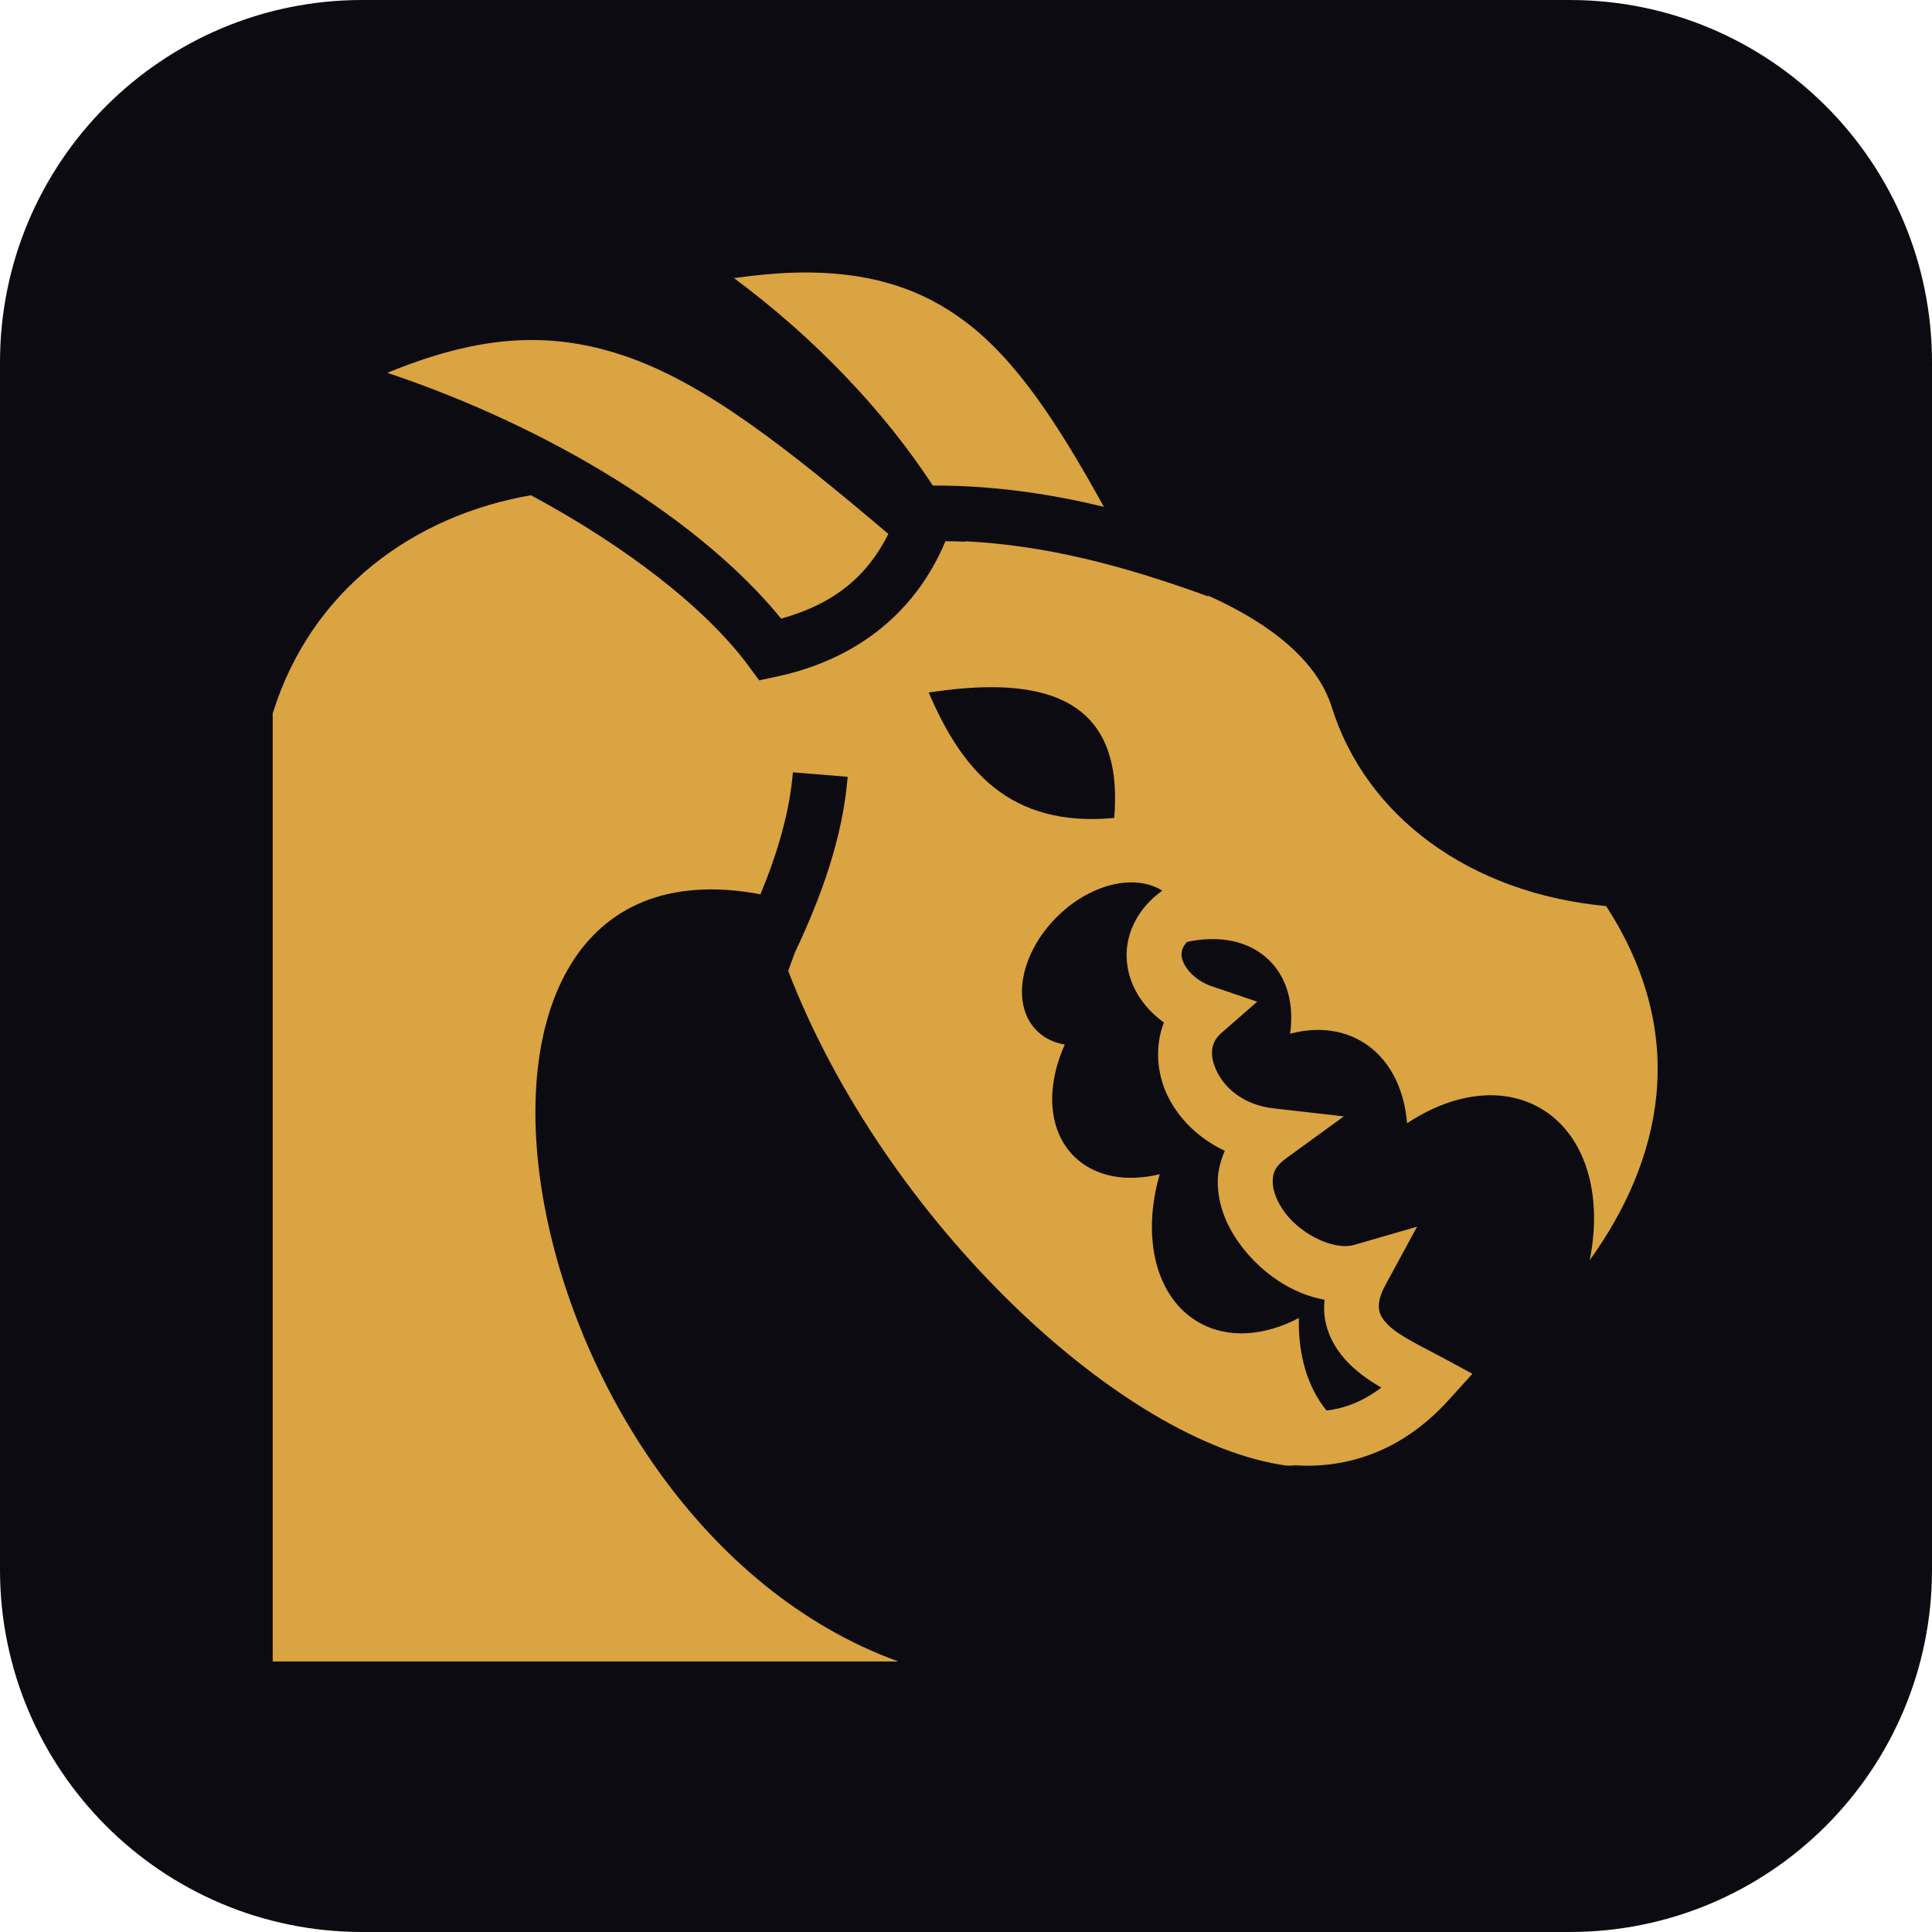
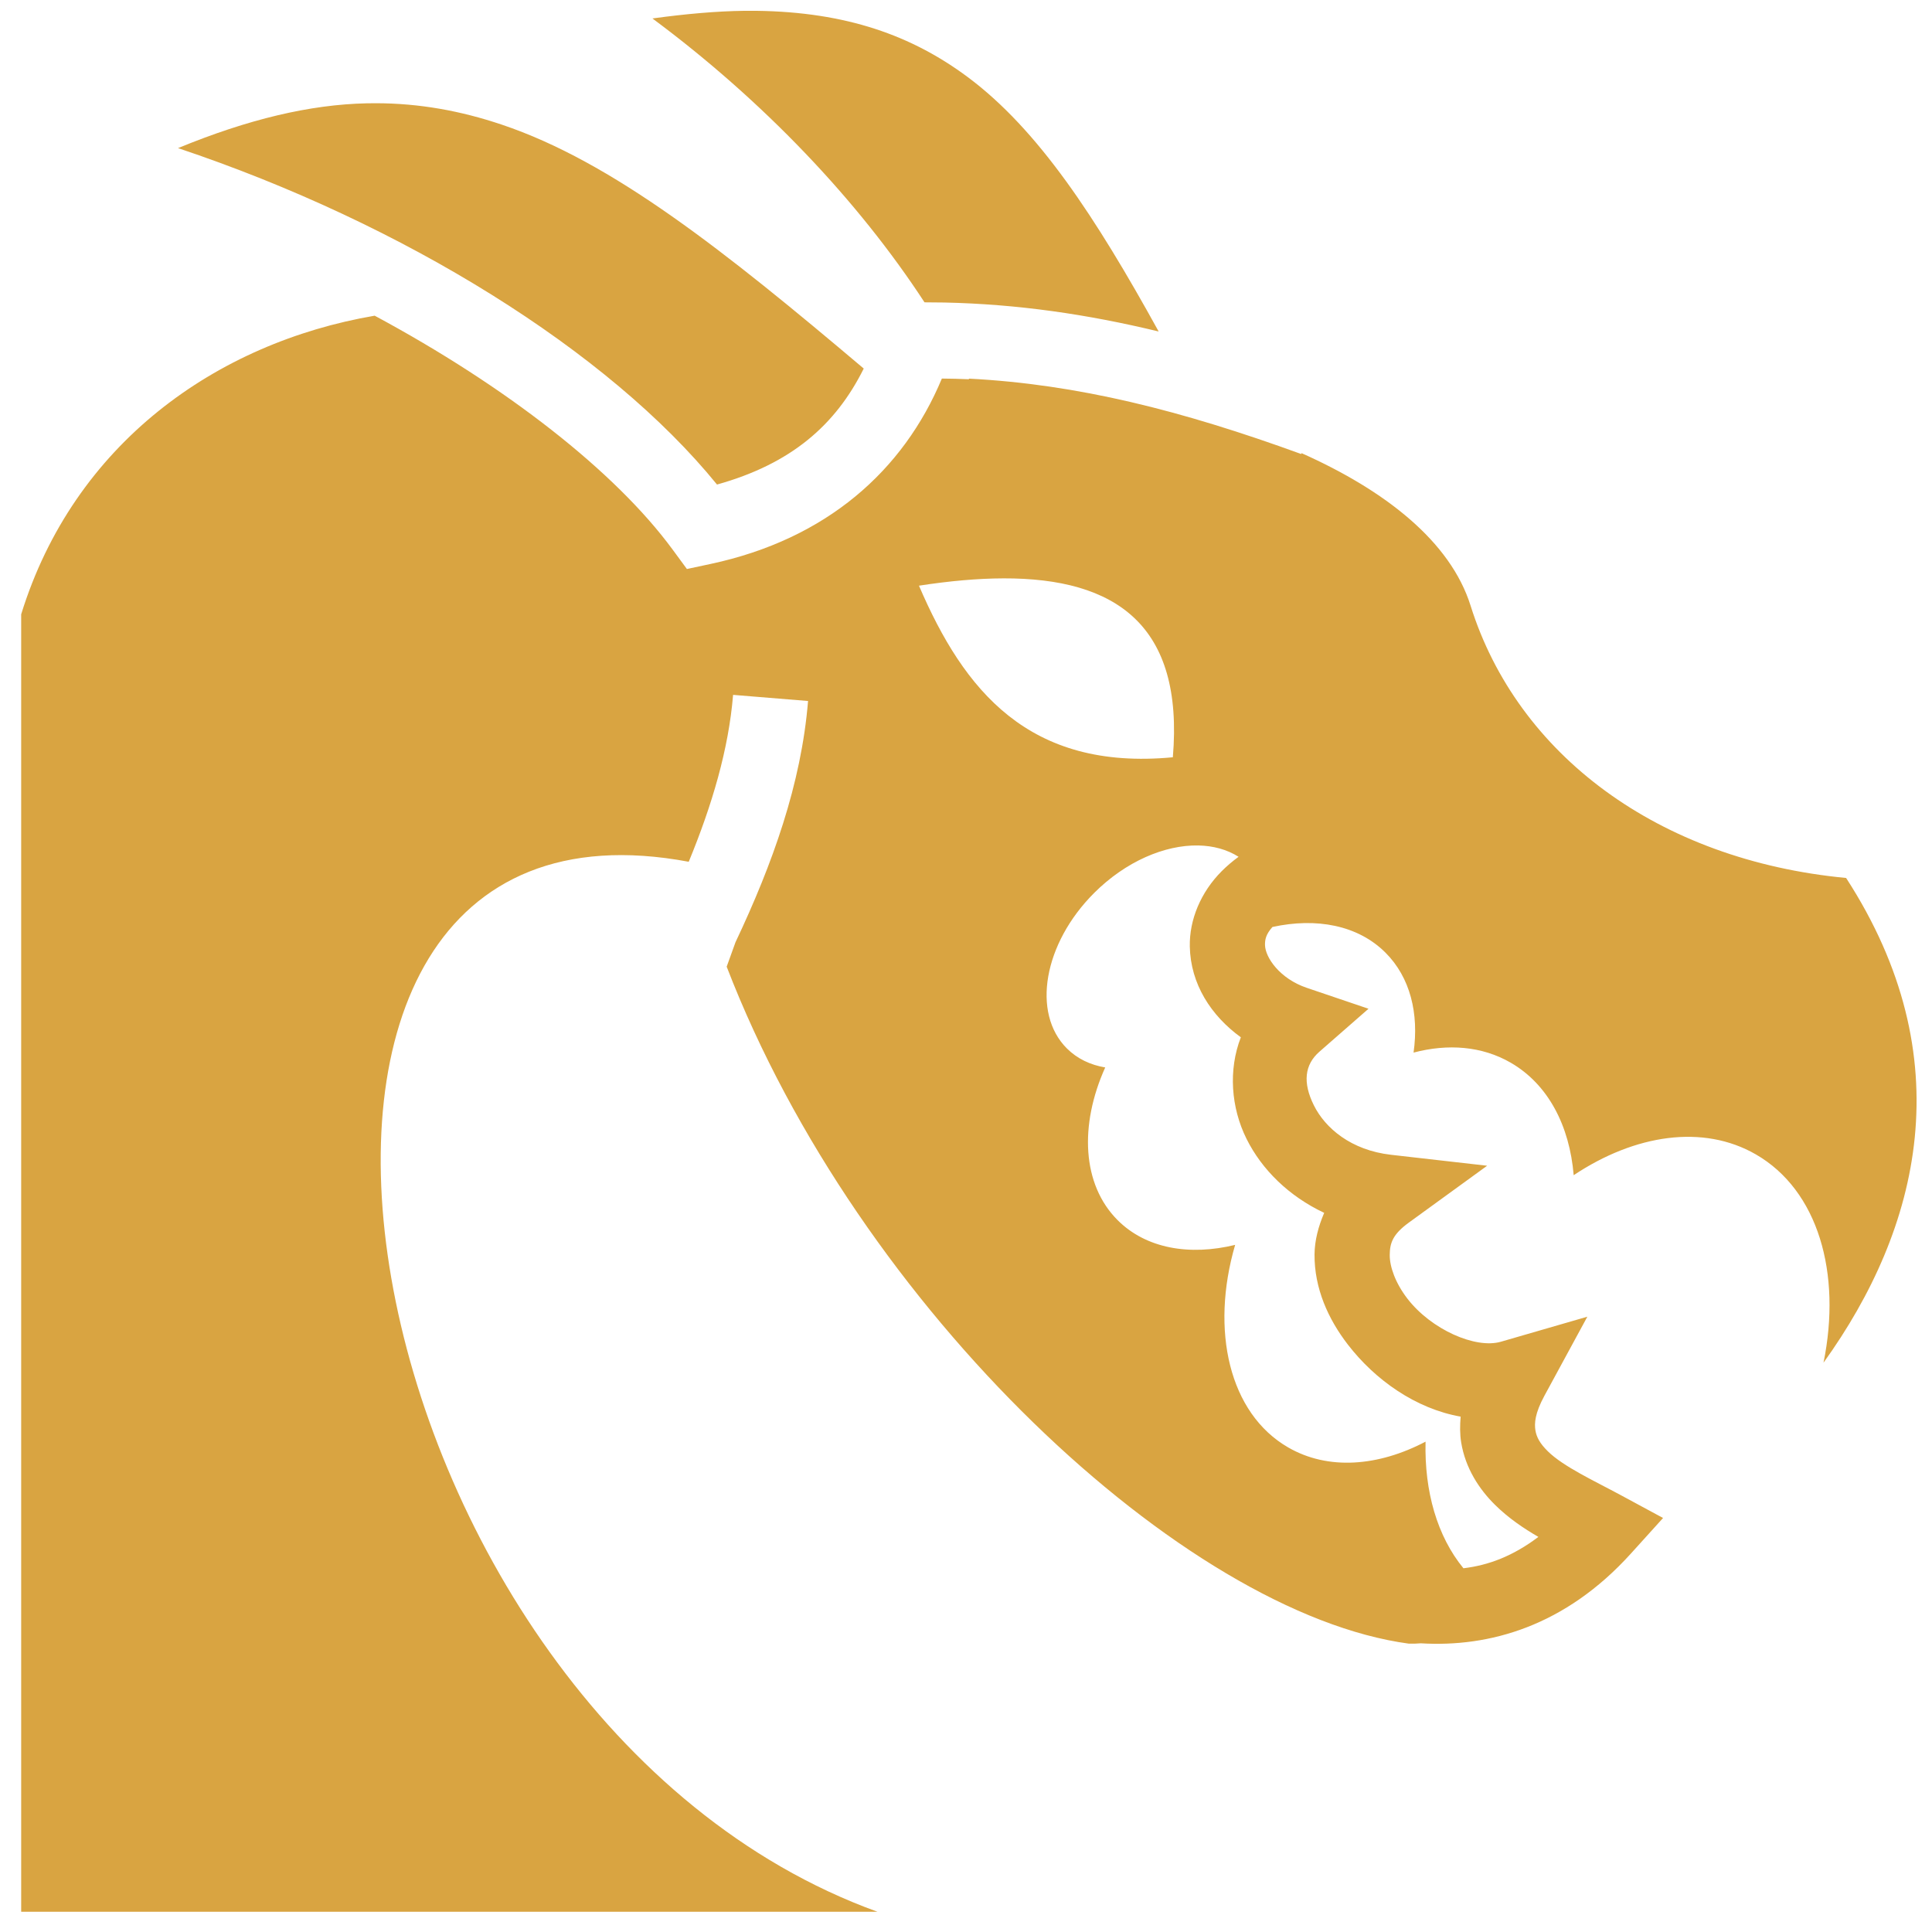
- <svg xmlns="http://www.w3.org/2000/svg" viewBox="0 0 512 512" width="256" height="256">
-   <rect width="512" height="512" rx="96" fill="#0d0b12" />
-   <g transform="translate(55.70,57.65) scale(0.7794)">
-     <path d="M200.947 18.686c-6.98.087-14.64.774-22.85 1.9 27.57 20.468 51.098 45.25 67.594 70.527 1.66 0 3.312.012 4.958.047 18.066.39 35.487 2.906 53.217 7.2-15.695-28.457-29.935-50.19-47.45-63.22-13.817-10.278-30.063-16.168-52.52-16.454-.967-.013-1.95-.013-2.948 0zm-91.66 22.96c-.73-.002-1.46.006-2.195.022-14.045.31-29.36 3.92-46.86 11.13 56.18 18.807 106.985 50.468 133.907 83.585 18.377-5.13 29.44-14.72 36.454-28.817C195.84 78.18 168.118 56.19 140.65 46.96c-10.168-3.418-20.433-5.306-31.363-5.315zm-.203 52.786c-39.42 6.758-74.73 31.854-87.822 74.19v322.345h212.73C100.352 442.58 61.19 206.49 187.115 230.104c5.838-14.164 9.92-28.027 11.018-41.465l18.627 1.522c-1.684 20.592-8.828 40.49-18.033 59.943-.732 2.035-1.472 4.12-2.186 6.063 32.842 85.24 113.77 160.69 169.495 168.197.915.033 1.905-.002 2.953-.09 17.016 1.035 35.86-4.222 52.21-22.304l7.984-8.83-10.473-5.658c-6.507-3.515-14.29-7.094-18.167-10.925-1.938-1.916-2.793-3.47-3.074-5.194-.282-1.725-.13-4.227 2.23-8.578l10.673-19.656-21.484 6.222c-6.304 1.825-17.305-3.032-23.224-10.71-2.96-3.84-4.408-7.907-4.387-10.843.02-2.938.72-5.125 4.747-8.05l19.453-14.125-23.884-2.72c-9.974-1.137-16.37-6.658-19.17-12.294-2.802-5.634-2.312-10.084 1.375-13.31l12.204-10.677-15.358-5.205c-6.717-2.276-10.296-7.555-10.357-10.633-.028-1.373.238-2.666 1.843-4.476 10.93-2.39 21.258-.45 28.088 6.374 6.154 6.146 8.35 15.128 6.977 24.832 8.55-2.254 16.985-1.616 24.112 2.494 9.34 5.387 14.647 15.692 15.67 27.965 15.212-10.132 32.152-12.725 45.262-5.164 15.467 8.92 21.36 29.513 16.805 51.75 23.992-33.355 34.588-75.717 5.617-120.43-46.726-4.442-81.693-30.676-93.293-67.64-5.026-16.016-21.284-28.67-42-37.904l-.08.217c-29.74-10.823-55.575-17.35-82.604-18.733l.08.155c-2.294-.093-4.56-.16-6.762-.172-9.537 22.874-28.662 39.9-57.436 46.054l-5.906 1.262-3.576-4.864c-14.216-19.33-41.23-40.452-74.002-58.074zm156.215 65.26c27.927-.073 44.874 11.617 42.09 44.45-35.844 3.39-51.933-16.683-63.074-42.632 7.507-1.155 14.538-1.8 20.983-1.817zm48.407 66.363c3.708.07 7.14.994 10.014 2.812-1.51 1.102-2.898 2.28-4.16 3.543-5.246 5.24-8.087 12.122-7.956 18.742.183 9.322 5.27 17.184 12.68 22.56-3.14 8.103-2.452 17.455 1.407 25.22 3.813 7.668 10.54 14.273 19.302 18.398-1.445 3.366-2.375 6.862-2.4 10.33-.062 8.407 3.38 16.042 8.273 22.39 6.792 8.81 16.862 15.936 28.026 17.91-.183 2.18-.204 4.333.133 6.407 1.05 6.444 4.515 11.66 8.38 15.48 3.41 3.37 7.19 5.892 10.798 7.993-6.345 4.792-12.414 7.056-18.618 7.79-6.515-7.937-9.71-19.084-9.41-31.454-11.767 6.177-24.21 7.156-34.12 1.44-14.668-8.46-19.393-29.036-13.187-50.33-11.336 2.77-22.13.92-29.187-6.132-8.875-8.865-9.535-23.626-3.094-37.95-3.676-.615-6.963-2.166-9.525-4.725-8.808-8.798-5.773-26.09 6.776-38.626 7.843-7.835 17.546-11.957 25.87-11.8z" fill="#d9a441" />
-   </g>
+ <svg xmlns="http://www.w3.org/2000/svg" viewBox="16 16 480 480" width="256" height="256">
+   <style>path{fill:#d9a441}@media (prefers-color-scheme:light){path{fill:#856632}}</style>
+   <path d="M200.947 18.686c-6.98.087-14.64.774-22.85 1.9 27.57 20.468 51.098 45.25 67.594 70.527 1.66 0 3.312.012 4.958.047 18.066.39 35.487 2.906 53.217 7.2-15.695-28.457-29.935-50.19-47.45-63.22-13.817-10.278-30.063-16.168-52.52-16.454-.967-.013-1.95-.013-2.948 0zm-91.66 22.96c-.73-.002-1.46.006-2.195.022-14.045.31-29.36 3.92-46.86 11.13 56.18 18.807 106.985 50.468 133.907 83.585 18.377-5.13 29.44-14.72 36.454-28.817C195.84 78.18 168.118 56.19 140.65 46.96c-10.168-3.418-20.433-5.306-31.363-5.315zm-.203 52.786c-39.42 6.758-74.73 31.854-87.822 74.19v322.345h212.73C100.352 442.58 61.19 206.49 187.115 230.104c5.838-14.164 9.92-28.027 11.018-41.465l18.627 1.522c-1.684 20.592-8.828 40.49-18.033 59.943-.732 2.035-1.472 4.12-2.186 6.063 32.842 85.24 113.77 160.69 169.495 168.197.915.033 1.905-.002 2.953-.09 17.016 1.035 35.86-4.222 52.21-22.304l7.984-8.83-10.473-5.658c-6.507-3.515-14.29-7.094-18.167-10.925-1.938-1.916-2.793-3.47-3.074-5.194-.282-1.725-.13-4.227 2.23-8.578l10.673-19.656-21.484 6.222c-6.304 1.825-17.305-3.032-23.224-10.71-2.96-3.84-4.408-7.907-4.387-10.843.02-2.938.72-5.125 4.747-8.05l19.453-14.125-23.884-2.72c-9.974-1.137-16.37-6.658-19.17-12.294-2.802-5.634-2.312-10.084 1.375-13.31l12.204-10.677-15.358-5.205c-6.717-2.276-10.296-7.555-10.357-10.633-.028-1.373.238-2.666 1.843-4.476 10.93-2.39 21.258-.45 28.088 6.374 6.154 6.146 8.35 15.128 6.977 24.832 8.55-2.254 16.985-1.616 24.112 2.494 9.34 5.387 14.647 15.692 15.67 27.965 15.212-10.132 32.152-12.725 45.262-5.164 15.467 8.92 21.36 29.513 16.805 51.75 23.992-33.355 34.588-75.717 5.617-120.43-46.726-4.442-81.693-30.676-93.293-67.64-5.026-16.016-21.284-28.67-42-37.904l-.08.217c-29.74-10.823-55.575-17.35-82.604-18.733l.08.155c-2.294-.093-4.56-.16-6.762-.172-9.537 22.874-28.662 39.9-57.436 46.054l-5.906 1.262-3.576-4.864c-14.216-19.33-41.23-40.452-74.002-58.074zm156.215 65.26c27.927-.073 44.874 11.617 42.09 44.45-35.844 3.39-51.933-16.683-63.074-42.632 7.507-1.155 14.538-1.8 20.983-1.817zm48.407 66.363c3.708.07 7.14.994 10.014 2.812-1.51 1.102-2.898 2.28-4.16 3.543-5.246 5.24-8.087 12.122-7.956 18.742.183 9.322 5.27 17.184 12.68 22.56-3.14 8.103-2.452 17.455 1.407 25.22 3.813 7.668 10.54 14.273 19.302 18.398-1.445 3.366-2.375 6.862-2.4 10.33-.062 8.407 3.38 16.042 8.273 22.39 6.792 8.81 16.862 15.936 28.026 17.91-.183 2.18-.204 4.333.133 6.407 1.05 6.444 4.515 11.66 8.38 15.48 3.41 3.37 7.19 5.892 10.798 7.993-6.345 4.792-12.414 7.056-18.618 7.79-6.515-7.937-9.71-19.084-9.41-31.454-11.767 6.177-24.21 7.156-34.12 1.44-14.668-8.46-19.393-29.036-13.187-50.33-11.336 2.77-22.13.92-29.187-6.132-8.875-8.865-9.535-23.626-3.094-37.95-3.676-.615-6.963-2.166-9.525-4.725-8.808-8.798-5.773-26.09 6.776-38.626 7.843-7.835 17.546-11.957 25.87-11.8z" />
</svg>
